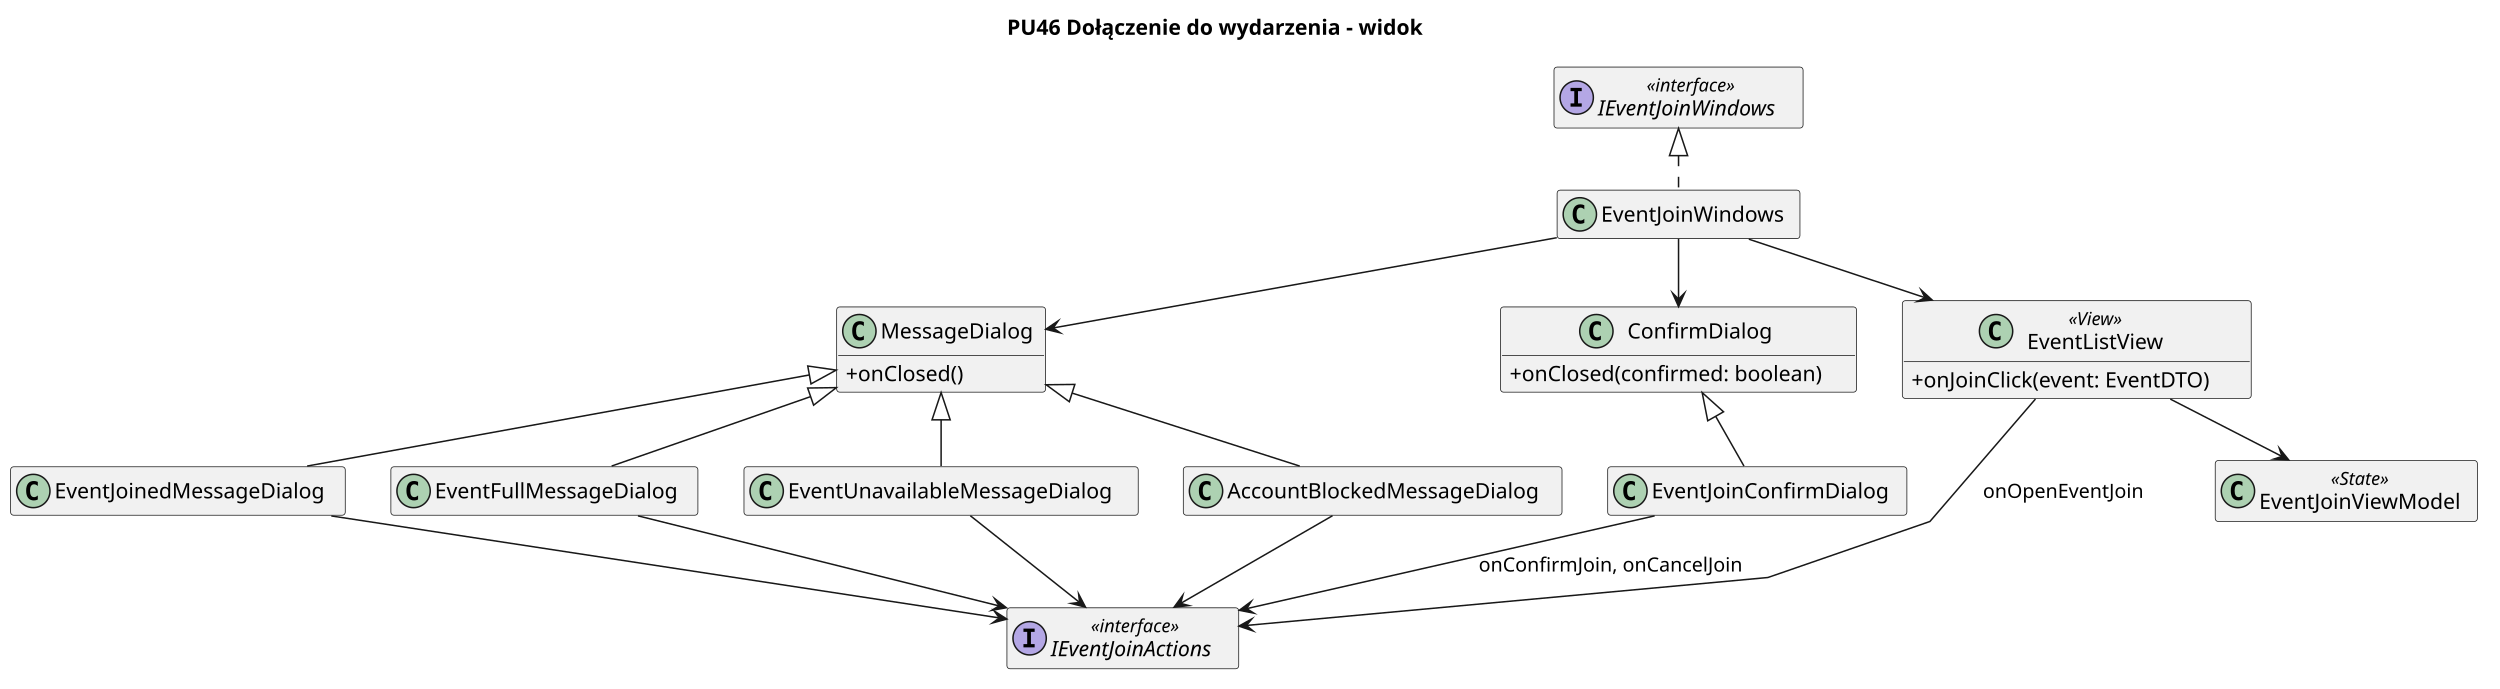
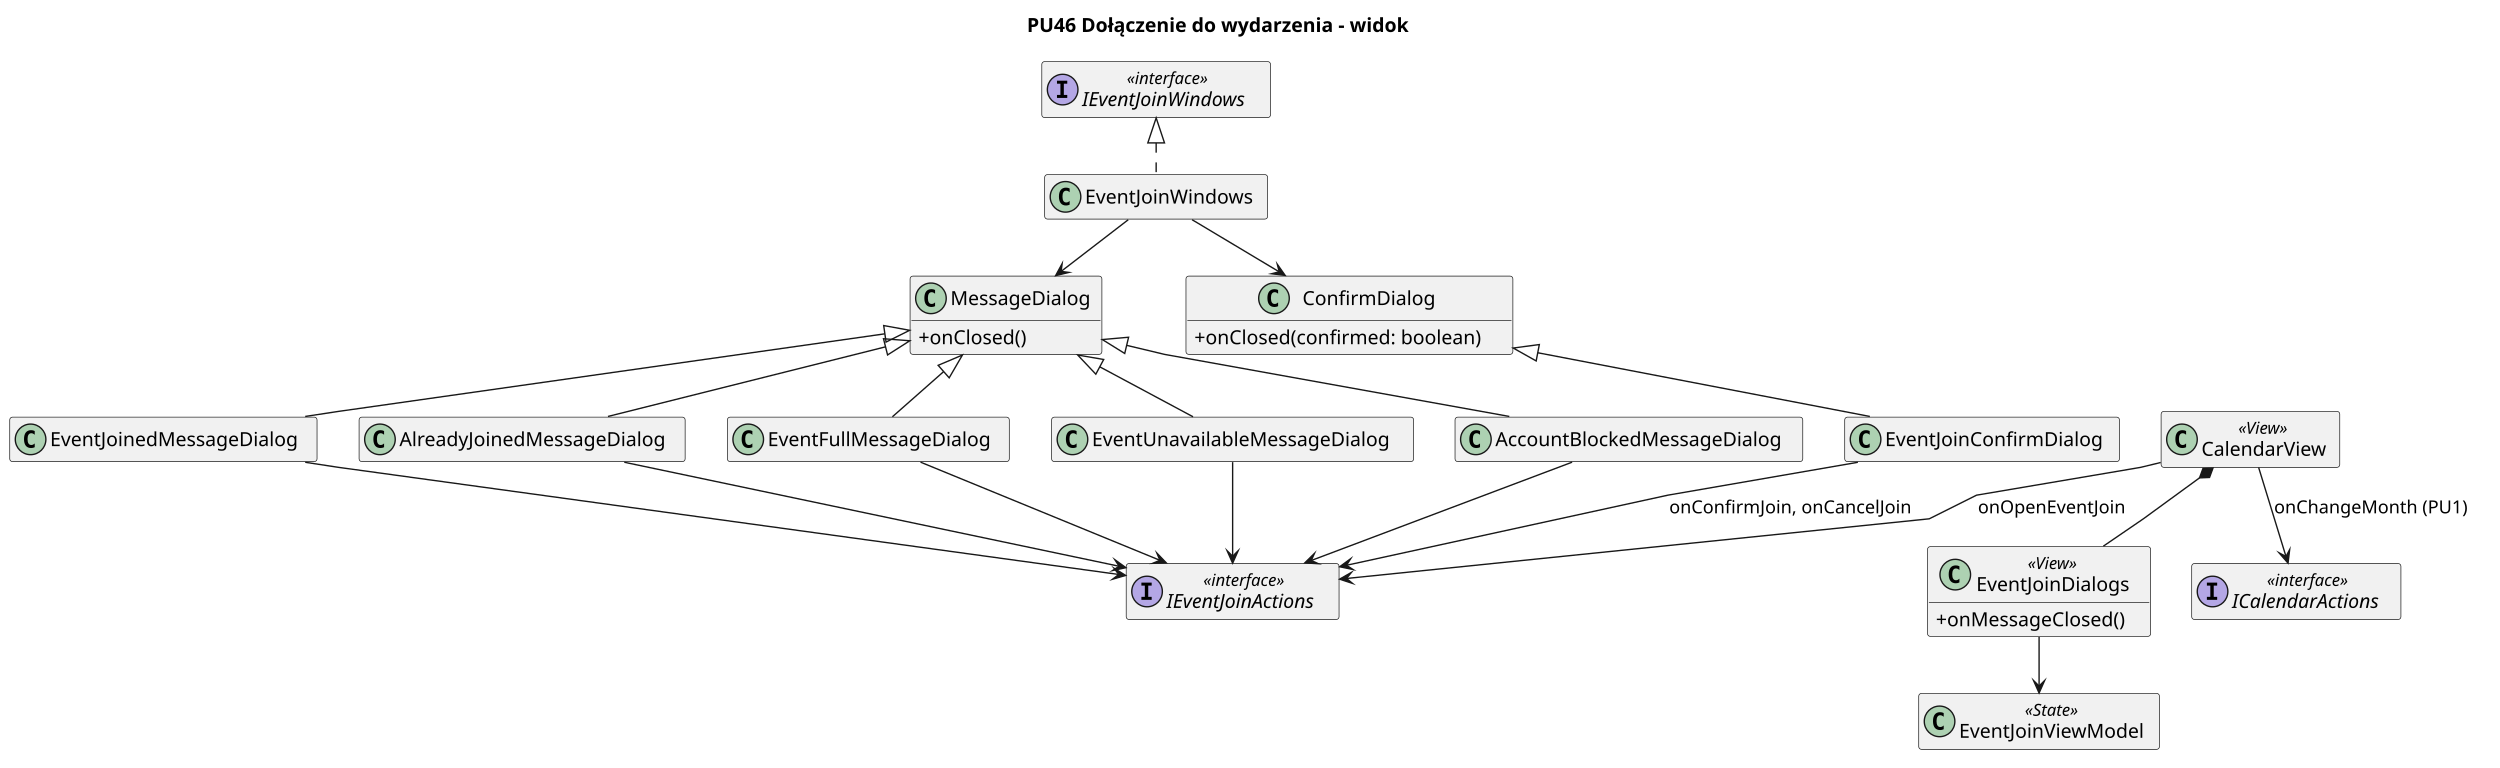
- <svg xmlns="http://www.w3.org/2000/svg" version="1.1" data-diagram-type="CLASS" style="width:1651px;height:455px;background:#FFFFFF;" width="1651px" height="455px" viewBox="0 0 1651 455" zoomAndPan="magnify" preserveAspectRatio="none" contentStyleType="text/css">
+ <svg xmlns="http://www.w3.org/2000/svg" version="1.1" data-diagram-type="CLASS" style="width:1798px;height:552px;background:#FFFFFF;" width="1798px" height="552px" viewBox="0 0 1798 552" zoomAndPan="magnify" preserveAspectRatio="none" contentStyleType="text/css">
  <defs />
  <g font-family="sans-serif" lengthAdjust="spacing">
    <g class="title" data-source-line="10">
-       <text x="665.04" y="22.995" fill="#000" font-size="14" textLength="313.988" font-weight="700">PU46 Dołączenie do wydarzenia - widok</text>
+       <text x="738.567" y="22.995" fill="#000" font-size="14" textLength="313.988" font-weight="700">PU46 Dołączenie do wydarzenia - widok</text>
    </g>
-     <g class="entity" data-qualified-name="EventListView" id="ent0001" data-source-line="12">
-       <rect x="1256.3" y="198.567" width="230.408" height="64.563" fill="#F1F1F1" style="stroke:#181818;stroke-width:0.5;" rx="2" ry="2" />
-       <ellipse cx="1318.199" cy="218.7" rx="11" ry="11" fill="#ADD1B2" style="stroke:#181818;stroke-width:1;" />
-       <path d="M1321.168,224.34 Q1320.59,224.637 1319.949,224.778 Q1319.309,224.934 1318.606,224.934 Q1316.106,224.934 1314.778,223.293 Q1313.465,221.637 1313.465,218.512 Q1313.465,215.387 1314.778,213.731 Q1316.106,212.075 1318.606,212.075 Q1319.309,212.075 1319.949,212.231 Q1320.606,212.387 1321.168,212.684 L1321.168,215.403 Q1320.543,214.825 1319.949,214.559 Q1319.356,214.278 1318.731,214.278 Q1317.387,214.278 1316.699,215.356 Q1316.012,216.418 1316.012,218.512 Q1316.012,220.606 1316.699,221.684 Q1317.387,222.747 1318.731,222.747 Q1319.356,222.747 1319.949,222.481 Q1320.543,222.2 1321.168,221.622 L1321.168,224.34 Z " fill="#000" />
-       <text x="1366.042" y="214.706" fill="#000" font-size="12" textLength="43.424" font-style="italic">«View»</text>
-       <text x="1338.699" y="230.531" fill="#000" font-size="14" textLength="98.109">EventListView</text>
-       <line x1="1257.3" y1="238.833" x2="1485.708" y2="238.833" style="stroke:#181818;stroke-width:0.5;" />
-       <text x="1262.3" y="255.828" fill="#000" font-size="14" textLength="218.408">+onJoinClick(event: EventDTO)</text>
+     <g class="entity" data-qualified-name="CalendarView" id="ent0001" data-source-line="12">
+       <rect x="1554.27" y="295.867" width="128.482" height="40.266" fill="#F1F1F1" style="stroke:#181818;stroke-width:0.5;" rx="2" ry="2" />
+       <ellipse cx="1569.27" cy="316" rx="11" ry="11" fill="#ADD1B2" style="stroke:#181818;stroke-width:1;" />
+       <path d="M1572.239,321.64 Q1571.661,321.937 1571.02,322.078 Q1570.379,322.234 1569.676,322.234 Q1567.176,322.234 1565.848,320.593 Q1564.536,318.937 1564.536,315.812 Q1564.536,312.687 1565.848,311.031 Q1567.176,309.375 1569.676,309.375 Q1570.379,309.375 1571.02,309.531 Q1571.676,309.687 1572.239,309.984 L1572.239,312.703 Q1571.614,312.125 1571.02,311.859 Q1570.426,311.578 1569.801,311.578 Q1568.458,311.578 1567.77,312.656 Q1567.083,313.718 1567.083,315.812 Q1567.083,317.906 1567.77,318.984 Q1568.458,320.047 1569.801,320.047 Q1570.426,320.047 1571.02,319.781 Q1571.614,319.5 1572.239,318.922 L1572.239,321.64 Z " fill="#000" />
+       <text x="1609.799" y="312.006" fill="#000" font-size="12" textLength="43.424" font-style="italic">«View»</text>
+       <text x="1583.27" y="327.831" fill="#000" font-size="14" textLength="96.482">CalendarView</text>
    </g>
-     <g class="entity" data-qualified-name="ConfirmDialog" id="ent0002" data-source-line="16">
-       <rect x="990.95" y="202.697" width="235.104" height="56.297" fill="#F1F1F1" style="stroke:#181818;stroke-width:0.5;" rx="2" ry="2" />
-       <ellipse cx="1054.244" cy="218.697" rx="11" ry="11" fill="#ADD1B2" style="stroke:#181818;stroke-width:1;" />
-       <path d="M1057.213,224.338 Q1056.635,224.634 1055.994,224.775 Q1055.353,224.931 1054.65,224.931 Q1052.15,224.931 1050.822,223.291 Q1049.51,221.634 1049.51,218.509 Q1049.51,215.384 1050.822,213.728 Q1052.15,212.072 1054.65,212.072 Q1055.353,212.072 1055.994,212.228 Q1056.65,212.384 1057.213,212.681 L1057.213,215.4 Q1056.588,214.822 1055.994,214.556 Q1055.4,214.275 1054.775,214.275 Q1053.431,214.275 1052.744,215.353 Q1052.056,216.416 1052.056,218.509 Q1052.056,220.603 1052.744,221.681 Q1053.431,222.744 1054.775,222.744 Q1055.4,222.744 1055.994,222.478 Q1056.588,222.197 1057.213,221.619 L1057.213,224.338 Z " fill="#000" />
-       <text x="1074.744" y="223.544" fill="#000" font-size="14" textLength="100.017">ConfirmDialog</text>
-       <line x1="991.95" y1="234.697" x2="1225.054" y2="234.697" style="stroke:#181818;stroke-width:0.5;" />
-       <text x="996.95" y="251.692" fill="#000" font-size="14" textLength="223.104">+onClosed(confirmed: boolean)</text>
+     <g class="entity" data-qualified-name="EventJoinDialogs" id="ent0002" data-source-line="14">
+       <rect x="1386.27" y="393.127" width="160.477" height="64.563" fill="#F1F1F1" style="stroke:#181818;stroke-width:0.5;" rx="2" ry="2" />
+       <ellipse cx="1406.233" cy="413.26" rx="11" ry="11" fill="#ADD1B2" style="stroke:#181818;stroke-width:1;" />
+       <path d="M1409.201,418.9 Q1408.623,419.197 1407.983,419.338 Q1407.342,419.494 1406.639,419.494 Q1404.139,419.494 1402.811,417.853 Q1401.498,416.197 1401.498,413.072 Q1401.498,409.947 1402.811,408.291 Q1404.139,406.635 1406.639,406.635 Q1407.342,406.635 1407.983,406.791 Q1408.639,406.947 1409.201,407.244 L1409.201,409.963 Q1408.576,409.385 1407.983,409.119 Q1407.389,408.838 1406.764,408.838 Q1405.42,408.838 1404.733,409.916 Q1404.045,410.978 1404.045,413.072 Q1404.045,415.166 1404.733,416.244 Q1405.42,417.307 1406.764,417.307 Q1407.389,417.307 1407.983,417.041 Q1408.576,416.76 1409.201,416.182 L1409.201,418.9 Z " fill="#000" />
+       <text x="1458.348" y="409.266" fill="#000" font-size="12" textLength="43.424" font-style="italic">«View»</text>
+       <text x="1421.336" y="425.091" fill="#000" font-size="14" textLength="117.448">EventJoinDialogs</text>
+       <line x1="1387.27" y1="433.393" x2="1545.747" y2="433.393" style="stroke:#181818;stroke-width:0.5;" />
+       <text x="1392.27" y="450.388" fill="#000" font-size="14" textLength="148.477">+onMessageClosed()</text>
    </g>
-     <g class="entity" data-qualified-name="MessageDialog" id="ent0003" data-source-line="20">
-       <rect x="552.53" y="202.697" width="137.95" height="56.297" fill="#F1F1F1" style="stroke:#181818;stroke-width:0.5;" rx="2" ry="2" />
-       <ellipse cx="567.53" cy="218.697" rx="11" ry="11" fill="#ADD1B2" style="stroke:#181818;stroke-width:1;" />
-       <path d="M570.499,224.338 Q569.921,224.634 569.28,224.775 Q568.639,224.931 567.936,224.931 Q565.436,224.931 564.108,223.291 Q562.796,221.634 562.796,218.509 Q562.796,215.384 564.108,213.728 Q565.436,212.072 567.936,212.072 Q568.639,212.072 569.28,212.228 Q569.936,212.384 570.499,212.681 L570.499,215.4 Q569.874,214.822 569.28,214.556 Q568.686,214.275 568.061,214.275 Q566.718,214.275 566.03,215.353 Q565.343,216.416 565.343,218.509 Q565.343,220.603 566.03,221.681 Q566.718,222.744 568.061,222.744 Q568.686,222.744 569.28,222.478 Q569.874,222.197 570.499,221.619 L570.499,224.338 Z " fill="#000" />
-       <text x="581.53" y="223.544" fill="#000" font-size="14" textLength="105.95">MessageDialog</text>
-       <line x1="553.53" y1="234.697" x2="689.48" y2="234.697" style="stroke:#181818;stroke-width:0.5;" />
-       <text x="558.53" y="251.692" fill="#000" font-size="14" textLength="87.117">+onClosed()</text>
+     <g class="entity" data-qualified-name="ConfirmDialog" id="ent0003" data-source-line="18">
+       <rect x="852.95" y="198.567" width="235.104" height="56.297" fill="#F1F1F1" style="stroke:#181818;stroke-width:0.5;" rx="2" ry="2" />
+       <ellipse cx="916.244" cy="214.567" rx="11" ry="11" fill="#ADD1B2" style="stroke:#181818;stroke-width:1;" />
+       <path d="M919.213,220.208 Q918.635,220.504 917.994,220.645 Q917.353,220.801 916.65,220.801 Q914.15,220.801 912.822,219.161 Q911.51,217.504 911.51,214.379 Q911.51,211.254 912.822,209.598 Q914.15,207.942 916.65,207.942 Q917.353,207.942 917.994,208.098 Q918.65,208.254 919.213,208.551 L919.213,211.27 Q918.588,210.692 917.994,210.426 Q917.4,210.145 916.775,210.145 Q915.431,210.145 914.744,211.223 Q914.056,212.286 914.056,214.379 Q914.056,216.473 914.744,217.551 Q915.431,218.614 916.775,218.614 Q917.4,218.614 917.994,218.348 Q918.588,218.067 919.213,217.489 L919.213,220.208 Z " fill="#000" />
+       <text x="936.744" y="219.414" fill="#000" font-size="14" textLength="100.017">ConfirmDialog</text>
+       <line x1="853.95" y1="230.567" x2="1087.054" y2="230.567" style="stroke:#181818;stroke-width:0.5;" />
+       <text x="858.95" y="247.562" fill="#000" font-size="14" textLength="223.104">+onClosed(confirmed: boolean)</text>
    </g>
-     <g class="entity" data-qualified-name="EventJoinConfirmDialog" id="ent0004" data-source-line="24">
-       <rect x="1061.72" y="308.257" width="197.58" height="32" fill="#F1F1F1" style="stroke:#181818;stroke-width:0.5;" rx="2" ry="2" />
-       <ellipse cx="1076.72" cy="324.257" rx="11" ry="11" fill="#ADD1B2" style="stroke:#181818;stroke-width:1;" />
-       <path d="M1079.689,329.898 Q1079.111,330.194 1078.47,330.335 Q1077.829,330.491 1077.126,330.491 Q1074.626,330.491 1073.298,328.851 Q1071.986,327.194 1071.986,324.069 Q1071.986,320.944 1073.298,319.288 Q1074.626,317.632 1077.126,317.632 Q1077.829,317.632 1078.47,317.788 Q1079.126,317.944 1079.689,318.241 L1079.689,320.96 Q1079.064,320.382 1078.47,320.116 Q1077.876,319.835 1077.251,319.835 Q1075.908,319.835 1075.22,320.913 Q1074.533,321.976 1074.533,324.069 Q1074.533,326.163 1075.22,327.241 Q1075.908,328.304 1077.251,328.304 Q1077.876,328.304 1078.47,328.038 Q1079.064,327.757 1079.689,327.179 L1079.689,329.898 Z " fill="#000" />
-       <text x="1090.72" y="329.104" fill="#000" font-size="14" textLength="165.58">EventJoinConfirmDialog</text>
+     <g class="entity" data-qualified-name="MessageDialog" id="ent0004" data-source-line="22">
+       <rect x="654.53" y="198.567" width="137.95" height="56.297" fill="#F1F1F1" style="stroke:#181818;stroke-width:0.5;" rx="2" ry="2" />
+       <ellipse cx="669.53" cy="214.567" rx="11" ry="11" fill="#ADD1B2" style="stroke:#181818;stroke-width:1;" />
+       <path d="M672.499,220.208 Q671.921,220.504 671.28,220.645 Q670.639,220.801 669.936,220.801 Q667.436,220.801 666.108,219.161 Q664.796,217.504 664.796,214.379 Q664.796,211.254 666.108,209.598 Q667.436,207.942 669.936,207.942 Q670.639,207.942 671.28,208.098 Q671.936,208.254 672.499,208.551 L672.499,211.27 Q671.874,210.692 671.28,210.426 Q670.686,210.145 670.061,210.145 Q668.718,210.145 668.03,211.223 Q667.343,212.286 667.343,214.379 Q667.343,216.473 668.03,217.551 Q668.718,218.614 670.061,218.614 Q670.686,218.614 671.28,218.348 Q671.874,218.067 672.499,217.489 L672.499,220.208 Z " fill="#000" />
+       <text x="683.53" y="219.414" fill="#000" font-size="14" textLength="105.95">MessageDialog</text>
+       <line x1="655.53" y1="230.567" x2="791.48" y2="230.567" style="stroke:#181818;stroke-width:0.5;" />
+       <text x="660.53" y="247.562" fill="#000" font-size="14" textLength="87.117">+onClosed()</text>
    </g>
-     <g class="entity" data-qualified-name="EventJoinedMessageDialog" id="ent0005" data-source-line="25">
-       <rect x="7" y="308.257" width="221.014" height="32" fill="#F1F1F1" style="stroke:#181818;stroke-width:0.5;" rx="2" ry="2" />
-       <ellipse cx="22" cy="324.257" rx="11" ry="11" fill="#ADD1B2" style="stroke:#181818;stroke-width:1;" />
-       <path d="M24.969,329.898 Q24.391,330.194 23.75,330.335 Q23.109,330.491 22.406,330.491 Q19.906,330.491 18.578,328.851 Q17.266,327.194 17.266,324.069 Q17.266,320.944 18.578,319.288 Q19.906,317.632 22.406,317.632 Q23.109,317.632 23.75,317.788 Q24.406,317.944 24.969,318.241 L24.969,320.96 Q24.344,320.382 23.75,320.116 Q23.156,319.835 22.531,319.835 Q21.188,319.835 20.5,320.913 Q19.813,321.976 19.813,324.069 Q19.813,326.163 20.5,327.241 Q21.188,328.304 22.531,328.304 Q23.156,328.304 23.75,328.038 Q24.344,327.757 24.969,327.179 L24.969,329.898 Z " fill="#000" />
-       <text x="36" y="329.104" fill="#000" font-size="14" textLength="189.014">EventJoinedMessageDialog</text>
+     <g class="entity" data-qualified-name="EventJoinConfirmDialog" id="ent0005" data-source-line="26">
+       <rect x="1326.72" y="299.997" width="197.58" height="32" fill="#F1F1F1" style="stroke:#181818;stroke-width:0.5;" rx="2" ry="2" />
+       <ellipse cx="1341.72" cy="315.997" rx="11" ry="11" fill="#ADD1B2" style="stroke:#181818;stroke-width:1;" />
+       <path d="M1344.689,321.638 Q1344.111,321.934 1343.47,322.075 Q1342.829,322.231 1342.126,322.231 Q1339.626,322.231 1338.298,320.591 Q1336.986,318.934 1336.986,315.809 Q1336.986,312.684 1338.298,311.028 Q1339.626,309.372 1342.126,309.372 Q1342.829,309.372 1343.47,309.528 Q1344.126,309.684 1344.689,309.981 L1344.689,312.7 Q1344.064,312.122 1343.47,311.856 Q1342.876,311.575 1342.251,311.575 Q1340.908,311.575 1340.22,312.653 Q1339.533,313.716 1339.533,315.809 Q1339.533,317.903 1340.22,318.981 Q1340.908,320.044 1342.251,320.044 Q1342.876,320.044 1343.47,319.778 Q1344.064,319.497 1344.689,318.919 L1344.689,321.638 Z " fill="#000" />
+       <text x="1355.72" y="320.844" fill="#000" font-size="14" textLength="165.58">EventJoinConfirmDialog</text>
    </g>
-     <g class="entity" data-qualified-name="EventFullMessageDialog" id="ent0006" data-source-line="26">
-       <rect x="258.13" y="308.257" width="202.762" height="32" fill="#F1F1F1" style="stroke:#181818;stroke-width:0.5;" rx="2" ry="2" />
-       <ellipse cx="273.13" cy="324.257" rx="11" ry="11" fill="#ADD1B2" style="stroke:#181818;stroke-width:1;" />
-       <path d="M276.099,329.898 Q275.521,330.194 274.88,330.335 Q274.239,330.491 273.536,330.491 Q271.036,330.491 269.708,328.851 Q268.396,327.194 268.396,324.069 Q268.396,320.944 269.708,319.288 Q271.036,317.632 273.536,317.632 Q274.239,317.632 274.88,317.788 Q275.536,317.944 276.099,318.241 L276.099,320.96 Q275.474,320.382 274.88,320.116 Q274.286,319.835 273.661,319.835 Q272.318,319.835 271.63,320.913 Q270.943,321.976 270.943,324.069 Q270.943,326.163 271.63,327.241 Q272.318,328.304 273.661,328.304 Q274.286,328.304 274.88,328.038 Q275.474,327.757 276.099,327.179 L276.099,329.898 Z " fill="#000" />
-       <text x="287.13" y="329.104" fill="#000" font-size="14" textLength="170.762">EventFullMessageDialog</text>
+     <g class="entity" data-qualified-name="EventJoinedMessageDialog" id="ent0006" data-source-line="27">
+       <rect x="7" y="299.997" width="221.014" height="32" fill="#F1F1F1" style="stroke:#181818;stroke-width:0.5;" rx="2" ry="2" />
+       <ellipse cx="22" cy="315.997" rx="11" ry="11" fill="#ADD1B2" style="stroke:#181818;stroke-width:1;" />
+       <path d="M24.969,321.638 Q24.391,321.934 23.75,322.075 Q23.109,322.231 22.406,322.231 Q19.906,322.231 18.578,320.591 Q17.266,318.934 17.266,315.809 Q17.266,312.684 18.578,311.028 Q19.906,309.372 22.406,309.372 Q23.109,309.372 23.75,309.528 Q24.406,309.684 24.969,309.981 L24.969,312.7 Q24.344,312.122 23.75,311.856 Q23.156,311.575 22.531,311.575 Q21.188,311.575 20.5,312.653 Q19.813,313.716 19.813,315.809 Q19.813,317.903 20.5,318.981 Q21.188,320.044 22.531,320.044 Q23.156,320.044 23.75,319.778 Q24.344,319.497 24.969,318.919 L24.969,321.638 Z " fill="#000" />
+       <text x="36" y="320.844" fill="#000" font-size="14" textLength="189.014">EventJoinedMessageDialog</text>
    </g>
-     <g class="entity" data-qualified-name="EventUnavailableMessageDialog" id="ent0007" data-source-line="27">
-       <rect x="491.32" y="308.257" width="260.368" height="32" fill="#F1F1F1" style="stroke:#181818;stroke-width:0.5;" rx="2" ry="2" />
-       <ellipse cx="506.32" cy="324.257" rx="11" ry="11" fill="#ADD1B2" style="stroke:#181818;stroke-width:1;" />
-       <path d="M509.289,329.898 Q508.711,330.194 508.07,330.335 Q507.429,330.491 506.726,330.491 Q504.226,330.491 502.898,328.851 Q501.586,327.194 501.586,324.069 Q501.586,320.944 502.898,319.288 Q504.226,317.632 506.726,317.632 Q507.429,317.632 508.07,317.788 Q508.726,317.944 509.289,318.241 L509.289,320.96 Q508.664,320.382 508.07,320.116 Q507.476,319.835 506.851,319.835 Q505.508,319.835 504.82,320.913 Q504.133,321.976 504.133,324.069 Q504.133,326.163 504.82,327.241 Q505.508,328.304 506.851,328.304 Q507.476,328.304 508.07,328.038 Q508.664,327.757 509.289,327.179 L509.289,329.898 Z " fill="#000" />
-       <text x="520.32" y="329.104" fill="#000" font-size="14" textLength="228.368">EventUnavailableMessageDialog</text>
+     <g class="entity" data-qualified-name="AlreadyJoinedMessageDialog" id="ent0007" data-source-line="28">
+       <rect x="258.26" y="299.997" width="234.494" height="32" fill="#F1F1F1" style="stroke:#181818;stroke-width:0.5;" rx="2" ry="2" />
+       <ellipse cx="273.26" cy="315.997" rx="11" ry="11" fill="#ADD1B2" style="stroke:#181818;stroke-width:1;" />
+       <path d="M276.229,321.638 Q275.651,321.934 275.01,322.075 Q274.369,322.231 273.666,322.231 Q271.166,322.231 269.838,320.591 Q268.526,318.934 268.526,315.809 Q268.526,312.684 269.838,311.028 Q271.166,309.372 273.666,309.372 Q274.369,309.372 275.01,309.528 Q275.666,309.684 276.229,309.981 L276.229,312.7 Q275.604,312.122 275.01,311.856 Q274.416,311.575 273.791,311.575 Q272.448,311.575 271.76,312.653 Q271.073,313.716 271.073,315.809 Q271.073,317.903 271.76,318.981 Q272.448,320.044 273.791,320.044 Q274.416,320.044 275.01,319.778 Q275.604,319.497 276.229,318.919 L276.229,321.638 Z " fill="#000" />
+       <text x="287.26" y="320.844" fill="#000" font-size="14" textLength="202.494">AlreadyJoinedMessageDialog</text>
    </g>
-     <g class="entity" data-qualified-name="AccountBlockedMessageDialog" id="ent0008" data-source-line="28">
-       <rect x="781.46" y="308.257" width="250.087" height="32" fill="#F1F1F1" style="stroke:#181818;stroke-width:0.5;" rx="2" ry="2" />
-       <ellipse cx="796.46" cy="324.257" rx="11" ry="11" fill="#ADD1B2" style="stroke:#181818;stroke-width:1;" />
-       <path d="M799.429,329.898 Q798.851,330.194 798.21,330.335 Q797.569,330.491 796.866,330.491 Q794.366,330.491 793.038,328.851 Q791.726,327.194 791.726,324.069 Q791.726,320.944 793.038,319.288 Q794.366,317.632 796.866,317.632 Q797.569,317.632 798.21,317.788 Q798.866,317.944 799.429,318.241 L799.429,320.96 Q798.804,320.382 798.21,320.116 Q797.616,319.835 796.991,319.835 Q795.648,319.835 794.96,320.913 Q794.273,321.976 794.273,324.069 Q794.273,326.163 794.96,327.241 Q795.648,328.304 796.991,328.304 Q797.616,328.304 798.21,328.038 Q798.804,327.757 799.429,327.179 L799.429,329.898 Z " fill="#000" />
-       <text x="810.46" y="329.104" fill="#000" font-size="14" textLength="218.087">AccountBlockedMessageDialog</text>
+     <g class="entity" data-qualified-name="EventFullMessageDialog" id="ent0008" data-source-line="29">
+       <rect x="523.13" y="299.997" width="202.762" height="32" fill="#F1F1F1" style="stroke:#181818;stroke-width:0.5;" rx="2" ry="2" />
+       <ellipse cx="538.13" cy="315.997" rx="11" ry="11" fill="#ADD1B2" style="stroke:#181818;stroke-width:1;" />
+       <path d="M541.099,321.638 Q540.521,321.934 539.88,322.075 Q539.239,322.231 538.536,322.231 Q536.036,322.231 534.708,320.591 Q533.396,318.934 533.396,315.809 Q533.396,312.684 534.708,311.028 Q536.036,309.372 538.536,309.372 Q539.239,309.372 539.88,309.528 Q540.536,309.684 541.099,309.981 L541.099,312.7 Q540.474,312.122 539.88,311.856 Q539.286,311.575 538.661,311.575 Q537.318,311.575 536.63,312.653 Q535.943,313.716 535.943,315.809 Q535.943,317.903 536.63,318.981 Q537.318,320.044 538.661,320.044 Q539.286,320.044 539.88,319.778 Q540.474,319.497 541.099,318.919 L541.099,321.638 Z " fill="#000" />
+       <text x="552.13" y="320.844" fill="#000" font-size="14" textLength="170.762">EventFullMessageDialog</text>
    </g>
-     <g class="entity" data-qualified-name="EventJoinWindows" id="ent0019" data-source-line="36">
-       <rect x="1028.32" y="125.567" width="160.365" height="32" fill="#F1F1F1" style="stroke:#181818;stroke-width:0.5;" rx="2" ry="2" />
-       <ellipse cx="1043.32" cy="141.567" rx="11" ry="11" fill="#ADD1B2" style="stroke:#181818;stroke-width:1;" />
-       <path d="M1046.289,147.208 Q1045.711,147.504 1045.07,147.645 Q1044.429,147.801 1043.726,147.801 Q1041.226,147.801 1039.898,146.161 Q1038.586,144.504 1038.586,141.379 Q1038.586,138.254 1039.898,136.598 Q1041.226,134.942 1043.726,134.942 Q1044.429,134.942 1045.07,135.098 Q1045.726,135.254 1046.289,135.551 L1046.289,138.27 Q1045.664,137.692 1045.07,137.426 Q1044.476,137.145 1043.851,137.145 Q1042.508,137.145 1041.82,138.223 Q1041.133,139.286 1041.133,141.379 Q1041.133,143.473 1041.82,144.551 Q1042.508,145.614 1043.851,145.614 Q1044.476,145.614 1045.07,145.348 Q1045.664,145.067 1046.289,144.489 L1046.289,147.208 Z " fill="#000" />
-       <text x="1057.32" y="146.414" fill="#000" font-size="14" textLength="128.365">EventJoinWindows</text>
+     <g class="entity" data-qualified-name="EventUnavailableMessageDialog" id="ent0009" data-source-line="30">
+       <rect x="756.32" y="299.997" width="260.368" height="32" fill="#F1F1F1" style="stroke:#181818;stroke-width:0.5;" rx="2" ry="2" />
+       <ellipse cx="771.32" cy="315.997" rx="11" ry="11" fill="#ADD1B2" style="stroke:#181818;stroke-width:1;" />
+       <path d="M774.289,321.638 Q773.711,321.934 773.07,322.075 Q772.429,322.231 771.726,322.231 Q769.226,322.231 767.898,320.591 Q766.586,318.934 766.586,315.809 Q766.586,312.684 767.898,311.028 Q769.226,309.372 771.726,309.372 Q772.429,309.372 773.07,309.528 Q773.726,309.684 774.289,309.981 L774.289,312.7 Q773.664,312.122 773.07,311.856 Q772.476,311.575 771.851,311.575 Q770.508,311.575 769.82,312.653 Q769.133,313.716 769.133,315.809 Q769.133,317.903 769.82,318.981 Q770.508,320.044 771.851,320.044 Q772.476,320.044 773.07,319.778 Q773.664,319.497 774.289,318.919 L774.289,321.638 Z " fill="#000" />
+       <text x="785.32" y="320.844" fill="#000" font-size="14" textLength="228.368">EventUnavailableMessageDialog</text>
    </g>
-     <g class="entity" data-qualified-name="IEventJoinWindows" id="ent0020" data-source-line="37">
-       <rect x="1026.26" y="44.297" width="164.494" height="40.266" fill="#F1F1F1" style="stroke:#181818;stroke-width:0.5;" rx="2" ry="2" />
-       <ellipse cx="1041.26" cy="64.43" rx="11" ry="11" fill="#B4A7E5" style="stroke:#181818;stroke-width:1;" />
-       <path d="M1037.182,60.195 L1037.182,58.039 L1044.573,58.039 L1044.573,60.195 L1042.104,60.195 L1042.104,68.273 L1044.573,68.273 L1044.573,70.43 L1037.182,70.43 L1037.182,68.273 L1039.651,68.273 L1039.651,60.195 L1037.182,60.195 Z " fill="#000" />
-       <text x="1087.406" y="60.436" fill="#000" font-size="12" textLength="68.203" font-style="italic">«interface»</text>
-       <text x="1055.26" y="76.261" fill="#000" font-size="14" textLength="132.494" font-style="italic">IEventJoinWindows</text>
+     <g class="entity" data-qualified-name="AccountBlockedMessageDialog" id="ent0010" data-source-line="31">
+       <rect x="1046.46" y="299.997" width="250.087" height="32" fill="#F1F1F1" style="stroke:#181818;stroke-width:0.5;" rx="2" ry="2" />
+       <ellipse cx="1061.46" cy="315.997" rx="11" ry="11" fill="#ADD1B2" style="stroke:#181818;stroke-width:1;" />
+       <path d="M1064.429,321.638 Q1063.851,321.934 1063.21,322.075 Q1062.569,322.231 1061.866,322.231 Q1059.366,322.231 1058.038,320.591 Q1056.726,318.934 1056.726,315.809 Q1056.726,312.684 1058.038,311.028 Q1059.366,309.372 1061.866,309.372 Q1062.569,309.372 1063.21,309.528 Q1063.866,309.684 1064.429,309.981 L1064.429,312.7 Q1063.804,312.122 1063.21,311.856 Q1062.616,311.575 1061.991,311.575 Q1060.648,311.575 1059.96,312.653 Q1059.273,313.716 1059.273,315.809 Q1059.273,317.903 1059.96,318.981 Q1060.648,320.044 1061.991,320.044 Q1062.616,320.044 1063.21,319.778 Q1063.804,319.497 1064.429,318.919 L1064.429,321.638 Z " fill="#000" />
+       <text x="1075.46" y="320.844" fill="#000" font-size="14" textLength="218.087">AccountBlockedMessageDialog</text>
    </g>
-     <g class="entity" data-qualified-name="IEventJoinActions" id="ent0021" data-source-line="38">
-       <rect x="664.97" y="401.387" width="153.078" height="40.266" fill="#F1F1F1" style="stroke:#181818;stroke-width:0.5;" rx="2" ry="2" />
-       <ellipse cx="679.97" cy="421.52" rx="11" ry="11" fill="#B4A7E5" style="stroke:#181818;stroke-width:1;" />
-       <path d="M675.892,417.285 L675.892,415.129 L683.283,415.129 L683.283,417.285 L680.814,417.285 L680.814,425.363 L683.283,425.363 L683.283,427.52 L675.892,427.52 L675.892,425.363 L678.361,425.363 L678.361,417.285 L675.892,417.285 Z " fill="#000" />
-       <text x="720.408" y="417.526" fill="#000" font-size="12" textLength="68.203" font-style="italic">«interface»</text>
-       <text x="693.97" y="433.351" fill="#000" font-size="14" textLength="121.078" font-style="italic">IEventJoinActions</text>
+     <g class="entity" data-qualified-name="EventJoinWindows" id="ent0023" data-source-line="40">
+       <rect x="751.32" y="125.567" width="160.365" height="32" fill="#F1F1F1" style="stroke:#181818;stroke-width:0.5;" rx="2" ry="2" />
+       <ellipse cx="766.32" cy="141.567" rx="11" ry="11" fill="#ADD1B2" style="stroke:#181818;stroke-width:1;" />
+       <path d="M769.289,147.208 Q768.711,147.504 768.07,147.645 Q767.429,147.801 766.726,147.801 Q764.226,147.801 762.898,146.161 Q761.586,144.504 761.586,141.379 Q761.586,138.254 762.898,136.598 Q764.226,134.942 766.726,134.942 Q767.429,134.942 768.07,135.098 Q768.726,135.254 769.289,135.551 L769.289,138.27 Q768.664,137.692 768.07,137.426 Q767.476,137.145 766.851,137.145 Q765.508,137.145 764.82,138.223 Q764.133,139.286 764.133,141.379 Q764.133,143.473 764.82,144.551 Q765.508,145.614 766.851,145.614 Q767.476,145.614 768.07,145.348 Q768.664,145.067 769.289,144.489 L769.289,147.208 Z " fill="#000" />
+       <text x="780.32" y="146.414" fill="#000" font-size="14" textLength="128.365">EventJoinWindows</text>
    </g>
-     <g class="entity" data-qualified-name="EventJoinViewModel" id="ent0022" data-source-line="39">
-       <rect x="1462.94" y="304.127" width="173.128" height="40.266" fill="#F1F1F1" style="stroke:#181818;stroke-width:0.5;" rx="2" ry="2" />
-       <ellipse cx="1477.94" cy="324.26" rx="11" ry="11" fill="#ADD1B2" style="stroke:#181818;stroke-width:1;" />
-       <path d="M1480.909,329.9 Q1480.331,330.197 1479.69,330.338 Q1479.049,330.494 1478.346,330.494 Q1475.846,330.494 1474.518,328.853 Q1473.206,327.197 1473.206,324.072 Q1473.206,320.947 1474.518,319.291 Q1475.846,317.635 1478.346,317.635 Q1479.049,317.635 1479.69,317.791 Q1480.346,317.947 1480.909,318.244 L1480.909,320.963 Q1480.284,320.385 1479.69,320.119 Q1479.096,319.838 1478.471,319.838 Q1477.128,319.838 1476.44,320.916 Q1475.753,321.978 1475.753,324.072 Q1475.753,326.166 1476.44,327.244 Q1477.128,328.307 1478.471,328.307 Q1479.096,328.307 1479.69,328.041 Q1480.284,327.76 1480.909,327.182 L1480.909,329.9 Z " fill="#000" />
-       <text x="1539.28" y="320.266" fill="#000" font-size="12" textLength="46.447" font-style="italic">«State»</text>
-       <text x="1491.94" y="336.091" fill="#000" font-size="14" textLength="141.128">EventJoinViewModel</text>
+     <g class="entity" data-qualified-name="IEventJoinWindows" id="ent0024" data-source-line="41">
+       <rect x="749.26" y="44.297" width="164.494" height="40.266" fill="#F1F1F1" style="stroke:#181818;stroke-width:0.5;" rx="2" ry="2" />
+       <ellipse cx="764.26" cy="64.43" rx="11" ry="11" fill="#B4A7E5" style="stroke:#181818;stroke-width:1;" />
+       <path d="M760.182,60.195 L760.182,58.039 L767.573,58.039 L767.573,60.195 L765.104,60.195 L765.104,68.273 L767.573,68.273 L767.573,70.43 L760.182,70.43 L760.182,68.273 L762.651,68.273 L762.651,60.195 L760.182,60.195 Z " fill="#000" />
+       <text x="810.406" y="60.436" fill="#000" font-size="12" textLength="68.203" font-style="italic">«interface»</text>
+       <text x="778.26" y="76.261" fill="#000" font-size="14" textLength="132.494" font-style="italic">IEventJoinWindows</text>
    </g>
-     <g class="link" data-entity-1="ent0002" data-entity-2="ent0004" id="lnk10" data-source-line="30" data-link-type="extension">
-       <path d="M1133.003,274.916 C1142.033,290.806 1144.18,294.567 1151.72,307.807" style="stroke:#181818;stroke-width:1;" fill="none" id="ConfirmDialog-backto-EventJoinConfirmDialog" codeLine="30" />
-       <polygon points="1124.11,259.267,1127.787,277.881,1138.22,271.952,1124.11,259.267" fill="none" style="stroke:#181818;stroke-width:1;stroke-linejoin:miter;stroke-miterlimit:10;" />
+     <g class="entity" data-qualified-name="IEventJoinActions" id="ent0025" data-source-line="42">
+       <rect x="809.97" y="405.277" width="153.078" height="40.266" fill="#F1F1F1" style="stroke:#181818;stroke-width:0.5;" rx="2" ry="2" />
+       <ellipse cx="824.97" cy="425.41" rx="11" ry="11" fill="#B4A7E5" style="stroke:#181818;stroke-width:1;" />
+       <path d="M820.892,421.175 L820.892,419.019 L828.283,419.019 L828.283,421.175 L825.814,421.175 L825.814,429.253 L828.283,429.253 L828.283,431.41 L820.892,431.41 L820.892,429.253 L823.361,429.253 L823.361,421.175 L820.892,421.175 Z " fill="#000" />
+       <text x="865.408" y="421.416" fill="#000" font-size="12" textLength="68.203" font-style="italic">«interface»</text>
+       <text x="838.97" y="437.241" fill="#000" font-size="14" textLength="121.078" font-style="italic">IEventJoinActions</text>
    </g>
-     <g class="link" data-entity-1="ent0003" data-entity-2="ent0005" id="lnk12" data-source-line="31" data-link-type="extension">
-       <path d="M534.509,247.62 C443.449,264.14 301.26,289.927 202.84,307.777" style="stroke:#181818;stroke-width:1;" fill="none" id="MessageDialog-backto-EventJoinedMessageDialog" codeLine="31" />
-       <polygon points="552.22,244.407,533.438,241.716,535.58,253.524,552.22,244.407" fill="none" style="stroke:#181818;stroke-width:1;stroke-linejoin:miter;stroke-miterlimit:10;" />
+     <g class="entity" data-qualified-name="EventJoinViewModel" id="ent0026" data-source-line="43">
+       <rect x="1379.94" y="498.687" width="173.128" height="40.266" fill="#F1F1F1" style="stroke:#181818;stroke-width:0.5;" rx="2" ry="2" />
+       <ellipse cx="1394.94" cy="518.82" rx="11" ry="11" fill="#ADD1B2" style="stroke:#181818;stroke-width:1;" />
+       <path d="M1397.909,524.46 Q1397.331,524.757 1396.69,524.898 Q1396.049,525.054 1395.346,525.054 Q1392.846,525.054 1391.518,523.413 Q1390.206,521.757 1390.206,518.632 Q1390.206,515.507 1391.518,513.851 Q1392.846,512.195 1395.346,512.195 Q1396.049,512.195 1396.69,512.351 Q1397.346,512.507 1397.909,512.804 L1397.909,515.523 Q1397.284,514.945 1396.69,514.679 Q1396.096,514.398 1395.471,514.398 Q1394.128,514.398 1393.44,515.476 Q1392.753,516.538 1392.753,518.632 Q1392.753,520.726 1393.44,521.804 Q1394.128,522.867 1395.471,522.867 Q1396.096,522.867 1396.69,522.601 Q1397.284,522.32 1397.909,521.742 L1397.909,524.46 Z " fill="#000" />
+       <text x="1456.28" y="514.826" fill="#000" font-size="12" textLength="46.447" font-style="italic">«State»</text>
+       <text x="1408.94" y="530.651" fill="#000" font-size="14" textLength="141.128">EventJoinViewModel</text>
    </g>
-     <g class="link" data-entity-1="ent0003" data-entity-2="ent0006" id="lnk14" data-source-line="32" data-link-type="extension">
-       <path d="M535.334,261.914 C488.334,278.304 444.56,293.587 403.92,307.767" style="stroke:#181818;stroke-width:1;" fill="none" id="MessageDialog-backto-EventFullMessageDialog" codeLine="32" />
-       <polygon points="552.33,255.987,533.358,256.248,537.309,267.579,552.33,255.987" fill="none" style="stroke:#181818;stroke-width:1;stroke-linejoin:miter;stroke-miterlimit:10;" />
+     <g class="entity" data-qualified-name="ICalendarActions" id="ent0027" data-source-line="44">
+       <rect x="1576.27" y="405.277" width="150.467" height="40.266" fill="#F1F1F1" style="stroke:#181818;stroke-width:0.5;" rx="2" ry="2" />
+       <ellipse cx="1591.27" cy="425.41" rx="11" ry="11" fill="#B4A7E5" style="stroke:#181818;stroke-width:1;" />
+       <path d="M1587.192,421.175 L1587.192,419.019 L1594.583,419.019 L1594.583,421.175 L1592.114,421.175 L1592.114,429.253 L1594.583,429.253 L1594.583,431.41 L1587.192,431.41 L1587.192,429.253 L1589.661,429.253 L1589.661,421.175 L1587.192,421.175 Z " fill="#000" />
+       <text x="1630.402" y="421.416" fill="#000" font-size="12" textLength="68.203" font-style="italic">«interface»</text>
+       <text x="1605.27" y="437.241" fill="#000" font-size="14" textLength="118.467" font-style="italic">ICalendarActions</text>
    </g>
-     <g class="link" data-entity-1="ent0003" data-entity-2="ent0007" id="lnk16" data-source-line="33" data-link-type="extension">
-       <path d="M621.51,277.267 C621.51,293.157 621.51,294.567 621.51,307.807" style="stroke:#181818;stroke-width:1;" fill="none" id="MessageDialog-backto-EventUnavailableMessageDialog" codeLine="33" />
-       <polygon points="621.51,259.267,615.51,277.267,627.51,277.267,621.51,259.267" fill="none" style="stroke:#181818;stroke-width:1;stroke-linejoin:miter;stroke-miterlimit:10;" />
+     <g class="link" data-entity-1="ent0003" data-entity-2="ent0005" id="lnk12" data-source-line="33" data-link-type="extension">
+       <path d="M1105.948,253.696 C1186.528,269.146 1273.57,285.847 1344.79,299.517" style="stroke:#181818;stroke-width:1;" fill="none" id="ConfirmDialog-backto-EventJoinConfirmDialog" codeLine="33" />
+       <polygon points="1088.27,250.307,1104.818,259.589,1107.078,247.804,1088.27,250.307" fill="none" style="stroke:#181818;stroke-width:1;stroke-linejoin:miter;stroke-miterlimit:10;" />
    </g>
-     <g class="link" data-entity-1="ent0003" data-entity-2="ent0008" id="lnk18" data-source-line="34" data-link-type="extension">
-       <path d="M708,259.585 C759.9,276.235 812.43,293.077 858.35,307.817" style="stroke:#181818;stroke-width:1;" fill="none" id="MessageDialog-backto-AccountBlockedMessageDialog" codeLine="34" />
-       <polygon points="690.86,254.087,706.167,265.299,709.832,253.872,690.86,254.087" fill="none" style="stroke:#181818;stroke-width:1;stroke-linejoin:miter;stroke-miterlimit:10;" />
+     <g class="link" data-entity-1="ent0004" data-entity-2="ent0006" id="lnk14" data-source-line="34" data-link-type="extension">
+       <path d="M636.399,240.078 C503.479,258.958 243.51,295.867 243.51,295.867 C243.51,295.867 233.68,297.357 219.51,299.507" style="stroke:#181818;stroke-width:1;" fill="none" id="MessageDialog-backto-EventJoinedMessageDialog" codeLine="34" />
+       <polygon points="654.22,237.547,635.555,234.138,637.243,246.019,654.22,237.547" fill="none" style="stroke:#181818;stroke-width:1;stroke-linejoin:miter;stroke-miterlimit:10;" />
    </g>
-     <g class="link" data-entity-1="ent0020" data-entity-2="ent0019" id="lnk24" data-source-line="41" data-link-type="extension">
-       <path d="M1108.51,102.777 C1108.51,115.297 1108.51,113.387 1108.51,125.067" style="stroke:#181818;stroke-width:1;stroke-dasharray:7,7;" fill="none" id="IEventJoinWindows-backto-EventJoinWindows" codeLine="41" />
-       <polygon points="1108.51,84.777,1102.51,102.777,1114.51,102.777,1108.51,84.777" fill="none" style="stroke:#181818;stroke-width:1;stroke-linejoin:miter;stroke-miterlimit:10;" />
+     <g class="link" data-entity-1="ent0004" data-entity-2="ent0007" id="lnk16" data-source-line="35" data-link-type="extension">
+       <path d="M636.881,249.445 C573.551,265.325 498.14,284.237 437.26,299.507" style="stroke:#181818;stroke-width:1;" fill="none" id="MessageDialog-backto-AlreadyJoinedMessageDialog" codeLine="35" />
+       <polygon points="654.34,245.067,635.421,243.625,638.34,255.265,654.34,245.067" fill="none" style="stroke:#181818;stroke-width:1;stroke-linejoin:miter;stroke-miterlimit:10;" />
    </g>
-     <g class="link" data-entity-1="ent0019" data-entity-2="ent0001" id="lnk25" data-source-line="42" data-link-type="dependency">
-       <path d="M1154.92,157.967 C1188.4,169.077 1230.014,182.893 1271.264,196.573" style="stroke:#181818;stroke-width:1;" fill="none" id="EventJoinWindows-to-EventListView" codeLine="42" />
-       <polygon points="1276.01,198.147,1268.727,191.517,1271.264,196.573,1266.208,199.111,1276.01,198.147" fill="#181818" style="stroke:#181818;stroke-width:1;stroke-linejoin:miter;stroke-miterlimit:10;" />
+     <g class="link" data-entity-1="ent0004" data-entity-2="ent0008" id="lnk18" data-source-line="36" data-link-type="extension">
+       <path d="M678.682,267.236 C662.032,281.926 655.69,287.507 641.81,299.747" style="stroke:#181818;stroke-width:1;" fill="none" id="MessageDialog-backto-EventFullMessageDialog" codeLine="36" />
+       <polygon points="692.18,255.327,674.713,262.736,682.652,271.735,692.18,255.327" fill="none" style="stroke:#181818;stroke-width:1;stroke-linejoin:miter;stroke-miterlimit:10;" />
    </g>
-     <g class="link" data-entity-1="ent0019" data-entity-2="ent0002" id="lnk26" data-source-line="43" data-link-type="dependency">
-       <path d="M1108.51,157.767 C1108.51,170.077 1108.51,182.727 1108.51,197.487" style="stroke:#181818;stroke-width:1;" fill="none" id="EventJoinWindows-to-ConfirmDialog" codeLine="43" />
-       <polygon points="1108.51,202.487,1112.51,193.487,1108.51,197.487,1104.51,193.487,1108.51,202.487" fill="#181818" style="stroke:#181818;stroke-width:1;stroke-linejoin:miter;stroke-miterlimit:10;" />
+     <g class="link" data-entity-1="ent0004" data-entity-2="ent0009" id="lnk20" data-source-line="37" data-link-type="extension">
+       <path d="M790.946,263.827 C818.366,278.517 835.17,287.507 858.02,299.747" style="stroke:#181818;stroke-width:1;" fill="none" id="MessageDialog-backto-EventUnavailableMessageDialog" codeLine="37" />
+       <polygon points="775.08,255.327,788.113,269.116,793.78,258.538,775.08,255.327" fill="none" style="stroke:#181818;stroke-width:1;stroke-linejoin:miter;stroke-miterlimit:10;" />
    </g>
-     <g class="link" data-entity-1="ent0019" data-entity-2="ent0003" id="lnk27" data-source-line="44" data-link-type="dependency">
-       <path d="M1028.09,156.977 C933.94,173.847 784.512,200.635 695.532,216.575" style="stroke:#181818;stroke-width:1;" fill="none" id="EventJoinWindows-to-MessageDialog" codeLine="44" />
-       <polygon points="690.61,217.457,700.174,219.807,695.532,216.575,698.764,211.933,690.61,217.457" fill="#181818" style="stroke:#181818;stroke-width:1;stroke-linejoin:miter;stroke-miterlimit:10;" />
+     <g class="link" data-entity-1="ent0004" data-entity-2="ent0010" id="lnk22" data-source-line="38" data-link-type="extension">
+       <path d="M810.289,248.381 C834.159,254.071 837.51,254.867 837.51,254.867 C837.51,254.867 986.53,281.697 1085.49,299.507" style="stroke:#181818;stroke-width:1;" fill="none" id="MessageDialog-backto-AccountBlockedMessageDialog" codeLine="38" />
+       <polygon points="792.78,244.207,808.898,254.217,811.681,242.544,792.78,244.207" fill="none" style="stroke:#181818;stroke-width:1;stroke-linejoin:miter;stroke-miterlimit:10;" />
    </g>
-     <g class="link" data-entity-1="ent0001" data-entity-2="ent0021" id="lnk28" data-source-line="46" data-link-type="dependency">
-       <path d="M1344.23,263.497 C1315.54,296.787 1274.51,344.387 1274.51,344.387 C1274.51,344.387 1167.51,381.387 1167.51,381.387 C1167.51,381.387 945.789,401.759 823.139,413.029" style="stroke:#181818;stroke-width:1;" fill="none" id="EventListView-to-IEventJoinActions" codeLine="46" />
-       <polygon points="818.16,413.487,827.488,416.647,823.139,413.029,826.756,408.68,818.16,413.487" fill="#181818" style="stroke:#181818;stroke-width:1;stroke-linejoin:miter;stroke-miterlimit:10;" />
-       <text x="1309.51" y="328.824" fill="#000" font-size="13" textLength="111.795">onOpenEventJoin</text>
+     <g class="link" data-entity-1="ent0024" data-entity-2="ent0023" id="lnk29" data-source-line="46" data-link-type="extension">
+       <path d="M831.51,102.787 C831.51,115.307 831.51,113.387 831.51,125.067" style="stroke:#181818;stroke-width:1;stroke-dasharray:7,7;" fill="none" id="IEventJoinWindows-backto-EventJoinWindows" codeLine="46" />
+       <polygon points="831.51,84.787,825.51,102.787,837.51,102.787,831.51,84.787" fill="none" style="stroke:#181818;stroke-width:1;stroke-linejoin:miter;stroke-miterlimit:10;" />
    </g>
-     <g class="link" data-entity-1="ent0001" data-entity-2="ent0022" id="lnk29" data-source-line="47" data-link-type="dependency">
-       <path d="M1433.26,263.557 C1459.27,276.917 1484.262,289.753 1507.012,301.433" style="stroke:#181818;stroke-width:1;" fill="none" id="EventListView-to-EventJoinViewModel" codeLine="47" />
-       <polygon points="1511.46,303.717,1505.28,296.048,1507.012,301.433,1501.627,303.165,1511.46,303.717" fill="#181818" style="stroke:#181818;stroke-width:1;stroke-linejoin:miter;stroke-miterlimit:10;" />
+     <g class="link" data-entity-1="ent0023" data-entity-2="ent0003" id="lnk30" data-source-line="47" data-link-type="dependency">
+       <path d="M857.33,158.007 C876.09,169.237 897.709,182.171 919.999,195.501" style="stroke:#181818;stroke-width:1;" fill="none" id="EventJoinWindows-to-ConfirmDialog" codeLine="47" />
+       <polygon points="924.29,198.067,918.619,190.015,919.999,195.501,914.513,196.881,924.29,198.067" fill="#181818" style="stroke:#181818;stroke-width:1;stroke-linejoin:miter;stroke-miterlimit:10;" />
    </g>
-     <g class="link" data-entity-1="ent0004" data-entity-2="ent0021" id="lnk30" data-source-line="48" data-link-type="dependency">
-       <path d="M1092.72,340.667 C1017.68,357.737 901.845,384.068 823.315,401.928" style="stroke:#181818;stroke-width:1;" fill="none" id="EventJoinConfirmDialog-to-IEventJoinActions" codeLine="48" />
-       <polygon points="818.44,403.037,828.103,404.941,823.315,401.928,826.329,397.141,818.44,403.037" fill="#181818" style="stroke:#181818;stroke-width:1;stroke-linejoin:miter;stroke-miterlimit:10;" />
-       <text x="976.51" y="377.454" fill="#000" font-size="13" textLength="183.435">onConfirmJoin, onCancelJoin</text>
+     <g class="link" data-entity-1="ent0023" data-entity-2="ent0004" id="lnk31" data-source-line="48" data-link-type="dependency">
+       <path d="M811.45,158.007 C796.81,169.287 780.532,181.817 763.162,195.187" style="stroke:#181818;stroke-width:1;" fill="none" id="EventJoinWindows-to-MessageDialog" codeLine="48" />
+       <polygon points="759.2,198.237,768.772,195.917,763.162,195.187,763.892,189.578,759.2,198.237" fill="#181818" style="stroke:#181818;stroke-width:1;stroke-linejoin:miter;stroke-miterlimit:10;" />
    </g>
-     <g class="link" data-entity-1="ent0005" data-entity-2="ent0021" id="lnk31" data-source-line="49" data-link-type="dependency">
-       <path d="M218.8,340.727 C343.57,359.767 547.787,390.953 659.967,408.073" style="stroke:#181818;stroke-width:1;" fill="none" id="EventJoinedMessageDialog-to-IEventJoinActions" codeLine="49" />
-       <polygon points="664.91,408.827,656.616,403.515,659.967,408.073,655.41,411.423,664.91,408.827" fill="#181818" style="stroke:#181818;stroke-width:1;stroke-linejoin:miter;stroke-miterlimit:10;" />
+     <g class="link" data-entity-1="ent0001" data-entity-2="ent0025" id="lnk32" data-source-line="50" data-link-type="dependency">
+       <path d="M1554,332.617 C1545.41,334.697 1539.51,336.127 1539.51,336.127 C1539.51,336.127 1421.51,356.127 1421.51,356.127 C1421.51,356.127 1387.51,373.127 1387.51,373.127 C1387.51,373.127 1108.834,401.658 968.394,416.028" style="stroke:#181818;stroke-width:1;" fill="none" id="CalendarView-to-IEventJoinActions" codeLine="50" />
+       <polygon points="963.42,416.537,972.78,419.6,968.394,416.028,971.966,411.642,963.42,416.537" fill="#181818" style="stroke:#181818;stroke-width:1;stroke-linejoin:miter;stroke-miterlimit:10;" />
+       <text x="1422.51" y="369.194" fill="#000" font-size="13" textLength="111.795">onOpenEventJoin</text>
    </g>
-     <g class="link" data-entity-1="ent0006" data-entity-2="ent0021" id="lnk32" data-source-line="50" data-link-type="dependency">
-       <path d="M421.31,340.667 C487.61,357.207 588.169,382.287 659.779,400.147" style="stroke:#181818;stroke-width:1;" fill="none" id="EventFullMessageDialog-to-IEventJoinActions" codeLine="50" />
-       <polygon points="664.63,401.357,656.865,395.298,659.779,400.147,654.93,403.06,664.63,401.357" fill="#181818" style="stroke:#181818;stroke-width:1;stroke-linejoin:miter;stroke-miterlimit:10;" />
+     <g class="link" data-entity-1="ent0001" data-entity-2="ent0002" id="lnk33" data-source-line="51" data-link-type="composition">
+       <path d="M1581.883,343.696 C1559.673,359.886 1541.51,373.127 1541.51,373.127 C1541.51,373.127 1528.16,382.257 1512.72,392.807" style="stroke:#181818;stroke-width:1;" fill="none" id="CalendarView-backto-EventJoinDialogs" codeLine="51" />
+       <polygon points="1591.58,336.627,1584.375,336.929,1581.883,343.696,1589.088,343.394,1591.58,336.627" fill="#181818" style="stroke:#181818;stroke-width:1;stroke-linejoin:miter;stroke-miterlimit:10;" />
    </g>
-     <g class="link" data-entity-1="ent0007" data-entity-2="ent0021" id="lnk33" data-source-line="51" data-link-type="dependency">
-       <path d="M640.79,340.567 C661.46,356.977 690.424,379.968 712.954,397.858" style="stroke:#181818;stroke-width:1;" fill="none" id="EventUnavailableMessageDialog-to-IEventJoinActions" codeLine="51" />
-       <polygon points="716.87,400.967,712.309,392.238,712.954,397.858,707.334,398.503,716.87,400.967" fill="#181818" style="stroke:#181818;stroke-width:1;stroke-linejoin:miter;stroke-miterlimit:10;" />
+     <g class="link" data-entity-1="ent0001" data-entity-2="ent0027" id="lnk34" data-source-line="52" data-link-type="dependency">
+       <path d="M1624.41,336.197 C1630.38,355.627 1638.092,380.727 1644.082,400.227" style="stroke:#181818;stroke-width:1;" fill="none" id="CalendarView-to-ICalendarActions" codeLine="52" />
+       <polygon points="1645.55,405.007,1646.731,395.229,1644.082,400.227,1639.084,397.578,1645.55,405.007" fill="#181818" style="stroke:#181818;stroke-width:1;stroke-linejoin:miter;stroke-miterlimit:10;" />
+       <text x="1635.51" y="369.194" fill="#000" font-size="13" textLength="146.612">onChangeMonth (PU1)</text>
    </g>
-     <g class="link" data-entity-1="ent0008" data-entity-2="ent0021" id="lnk34" data-source-line="52" data-link-type="dependency">
-       <path d="M880,340.567 C851.57,356.977 810.7,380.577 779.71,398.467" style="stroke:#181818;stroke-width:1;" fill="none" id="AccountBlockedMessageDialog-to-IEventJoinActions" codeLine="52" />
-       <polygon points="775.38,400.967,785.174,399.931,779.71,398.467,781.175,393.003,775.38,400.967" fill="#181818" style="stroke:#181818;stroke-width:1;stroke-linejoin:miter;stroke-miterlimit:10;" />
+     <g class="link" data-entity-1="ent0002" data-entity-2="ent0026" id="lnk35" data-source-line="53" data-link-type="dependency">
+       <path d="M1466.51,458.127 C1466.51,471.537 1466.51,481.717 1466.51,493.417" style="stroke:#181818;stroke-width:1;" fill="none" id="EventJoinDialogs-to-EventJoinViewModel" codeLine="53" />
+       <polygon points="1466.51,498.417,1470.51,489.417,1466.51,493.417,1462.51,489.417,1466.51,498.417" fill="#181818" style="stroke:#181818;stroke-width:1;stroke-linejoin:miter;stroke-miterlimit:10;" />
+     </g>
+     <g class="link" data-entity-1="ent0005" data-entity-2="ent0025" id="lnk36" data-source-line="54" data-link-type="dependency">
+       <path d="M1336.19,332.467 C1273.01,343.397 1199.51,356.127 1199.51,356.127 C1199.51,356.127 1061.035,386.331 968.365,406.551" style="stroke:#181818;stroke-width:1;" fill="none" id="EventJoinConfirmDialog-to-IEventJoinActions" codeLine="54" />
+       <polygon points="963.48,407.617,973.126,409.606,968.365,406.551,971.42,401.79,963.48,407.617" fill="#181818" style="stroke:#181818;stroke-width:1;stroke-linejoin:miter;stroke-miterlimit:10;" />
+       <text x="1200.51" y="369.194" fill="#000" font-size="13" textLength="183.435">onConfirmJoin, onCancelJoin</text>
+     </g>
+     <g class="link" data-entity-1="ent0006" data-entity-2="ent0025" id="lnk37" data-source-line="55" data-link-type="dependency">
+       <path d="M219.51,332.487 C233.68,334.637 243.51,336.127 243.51,336.127 C243.51,336.127 633.956,389.737 804.626,413.167" style="stroke:#181818;stroke-width:1;" fill="none" id="EventJoinedMessageDialog-to-IEventJoinActions" codeLine="55" />
+       <polygon points="809.58,413.847,801.208,408.66,804.626,413.167,800.12,416.586,809.58,413.847" fill="#181818" style="stroke:#181818;stroke-width:1;stroke-linejoin:miter;stroke-miterlimit:10;" />
+     </g>
+     <g class="link" data-entity-1="ent0007" data-entity-2="ent0025" id="lnk38" data-source-line="56" data-link-type="dependency">
+       <path d="M448.99,332.447 C544.97,352.617 707.307,386.738 804.867,407.248" style="stroke:#181818;stroke-width:1;" fill="none" id="AlreadyJoinedMessageDialog-to-IEventJoinActions" codeLine="56" />
+       <polygon points="809.76,408.277,801.775,402.511,804.867,407.248,800.13,410.34,809.76,408.277" fill="#181818" style="stroke:#181818;stroke-width:1;stroke-linejoin:miter;stroke-miterlimit:10;" />
+     </g>
+     <g class="link" data-entity-1="ent0008" data-entity-2="ent0025" id="lnk39" data-source-line="57" data-link-type="dependency">
+       <path d="M662.05,332.387 C708.6,351.467 783.374,382.131 834.194,402.961" style="stroke:#181818;stroke-width:1;" fill="none" id="EventFullMessageDialog-to-IEventJoinActions" codeLine="57" />
+       <polygon points="838.82,404.857,832.009,397.742,834.194,402.961,828.975,405.145,838.82,404.857" fill="#181818" style="stroke:#181818;stroke-width:1;stroke-linejoin:miter;stroke-miterlimit:10;" />
+     </g>
+     <g class="link" data-entity-1="ent0009" data-entity-2="ent0025" id="lnk40" data-source-line="58" data-link-type="dependency">
+       <path d="M886.51,332.387 C886.51,351.527 886.51,379.227 886.51,400.047" style="stroke:#181818;stroke-width:1;" fill="none" id="EventUnavailableMessageDialog-to-IEventJoinActions" codeLine="58" />
+       <polygon points="886.51,405.047,890.51,396.047,886.51,400.047,882.51,396.047,886.51,405.047" fill="#181818" style="stroke:#181818;stroke-width:1;stroke-linejoin:miter;stroke-miterlimit:10;" />
+     </g>
+     <g class="link" data-entity-1="ent0010" data-entity-2="ent0025" id="lnk41" data-source-line="59" data-link-type="dependency">
+       <path d="M1130.67,332.387 C1080.03,351.467 998.339,382.264 943.059,403.094" style="stroke:#181818;stroke-width:1;" fill="none" id="AccountBlockedMessageDialog-to-IEventJoinActions" codeLine="59" />
+       <polygon points="938.38,404.857,948.212,405.426,943.059,403.094,945.392,397.94,938.38,404.857" fill="#181818" style="stroke:#181818;stroke-width:1;stroke-linejoin:miter;stroke-miterlimit:10;" />
    </g>
  </g>
</svg>
